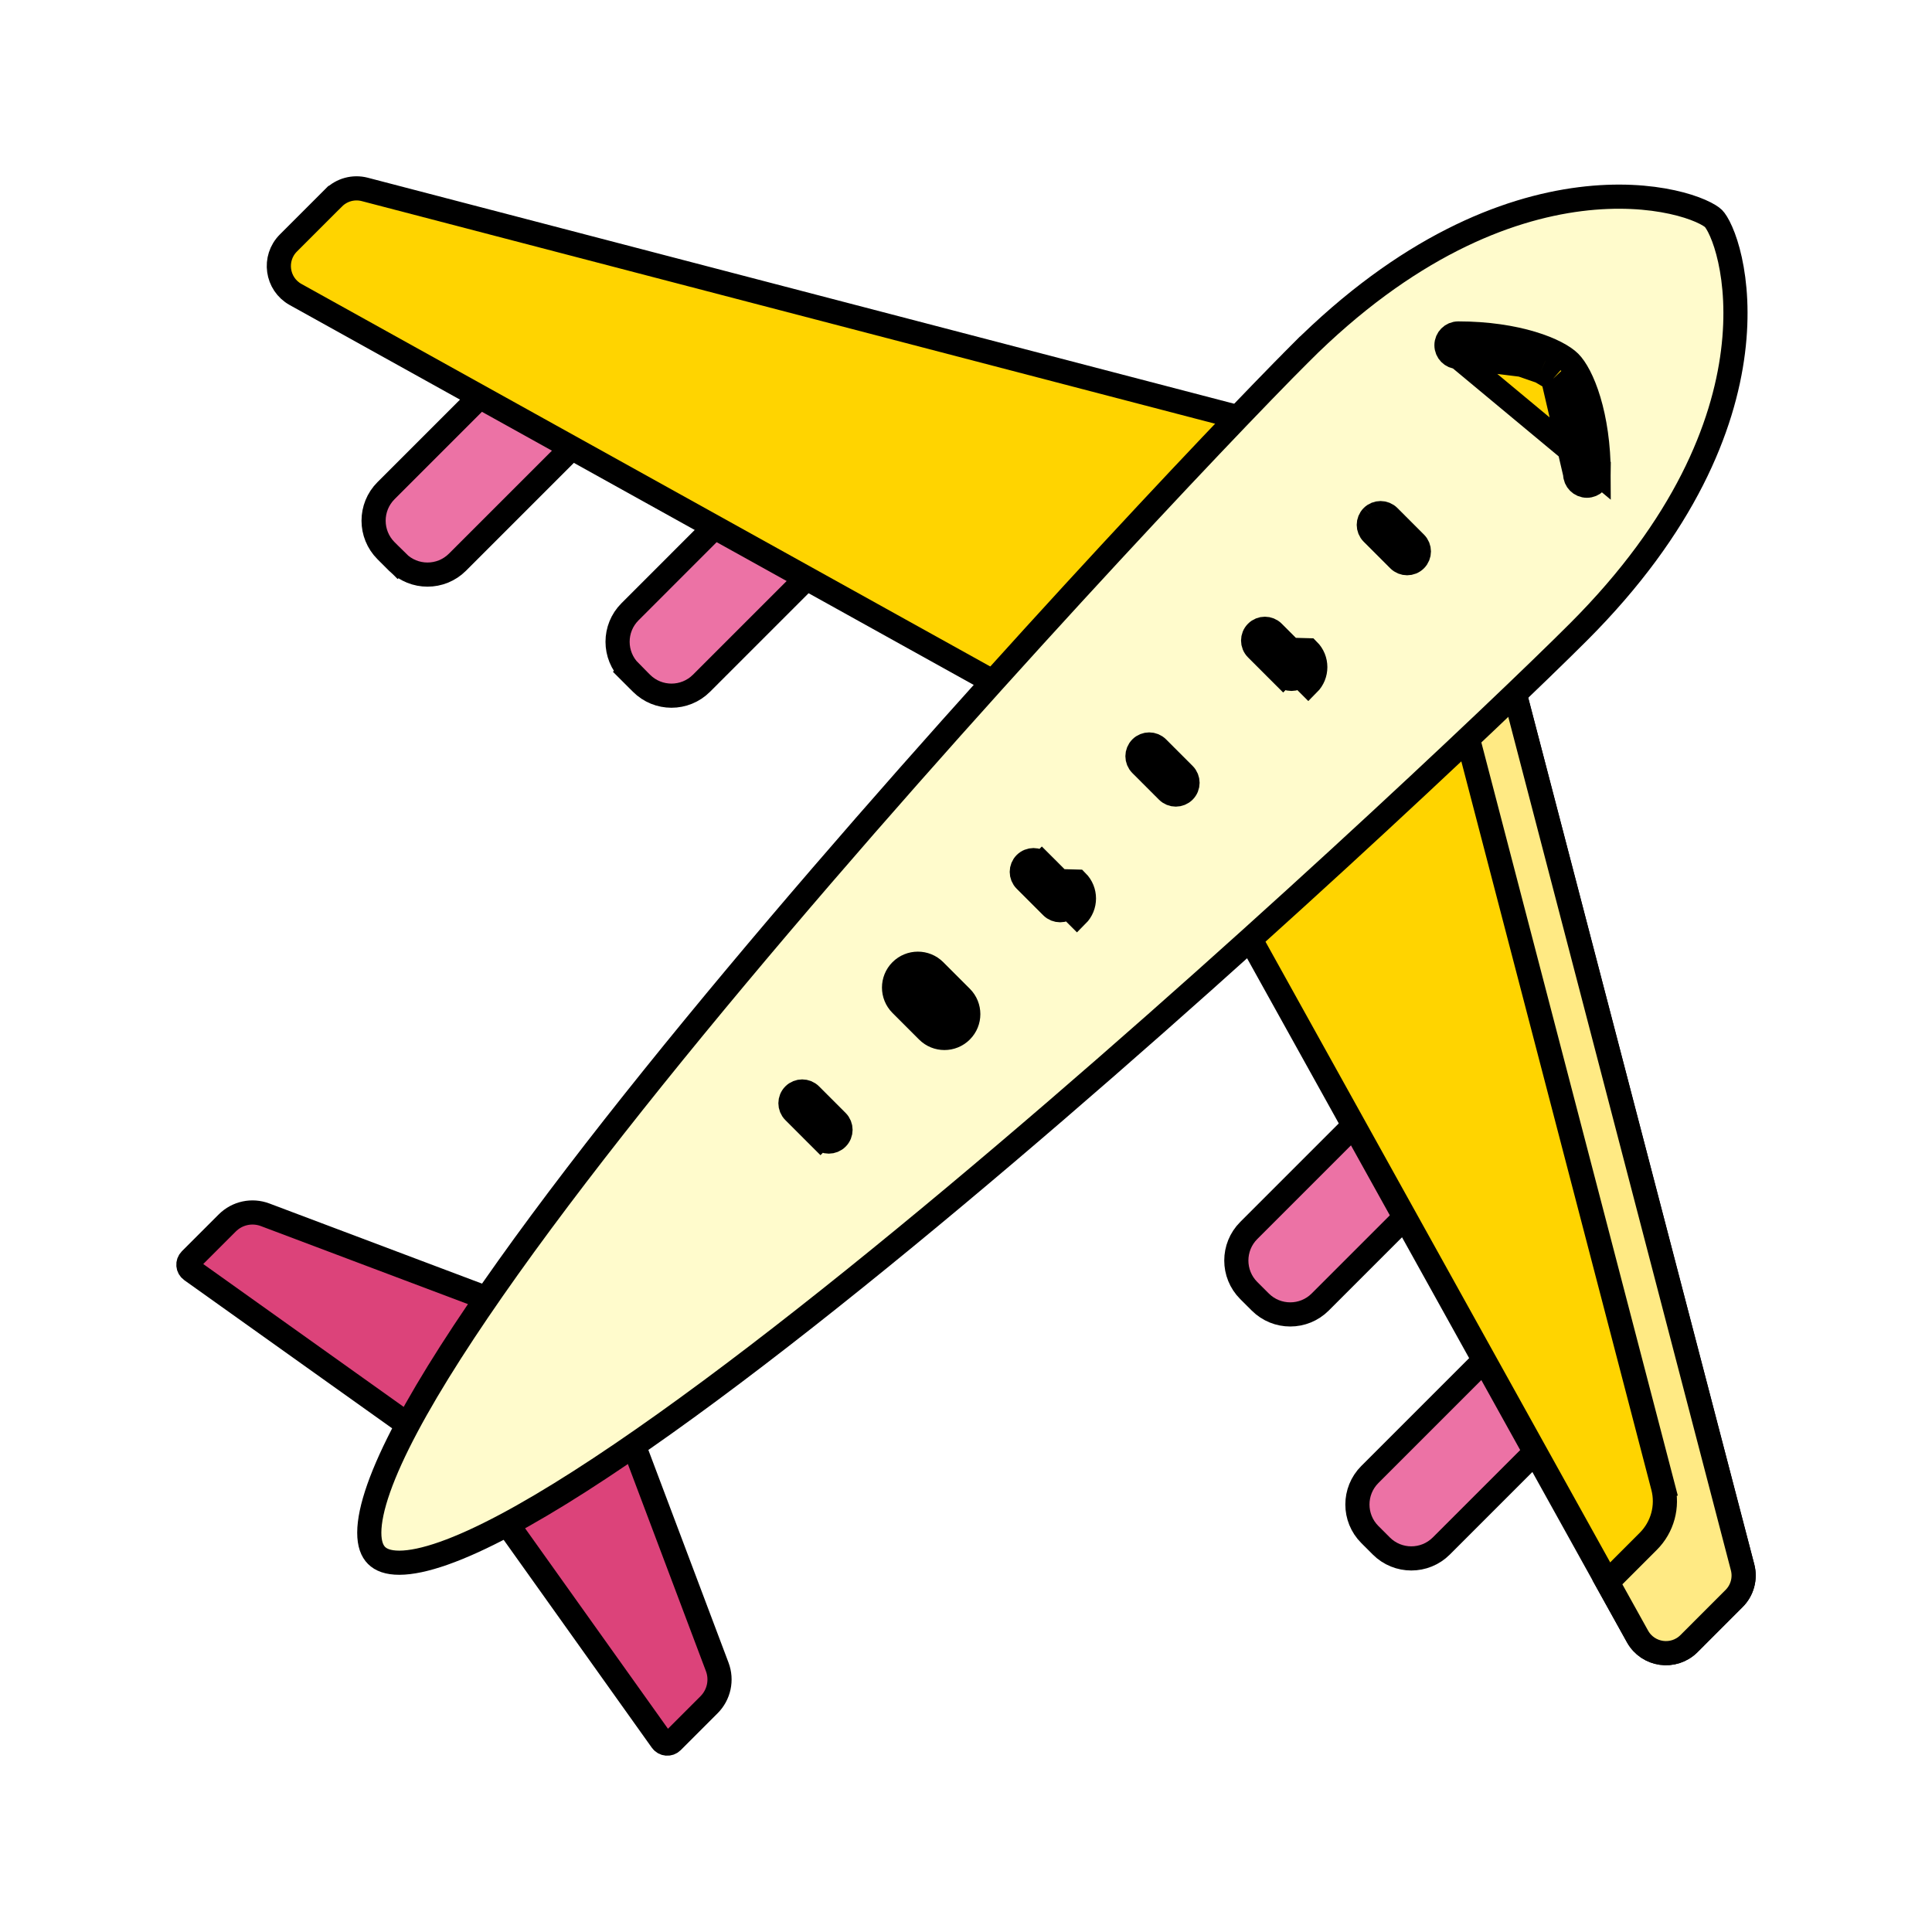
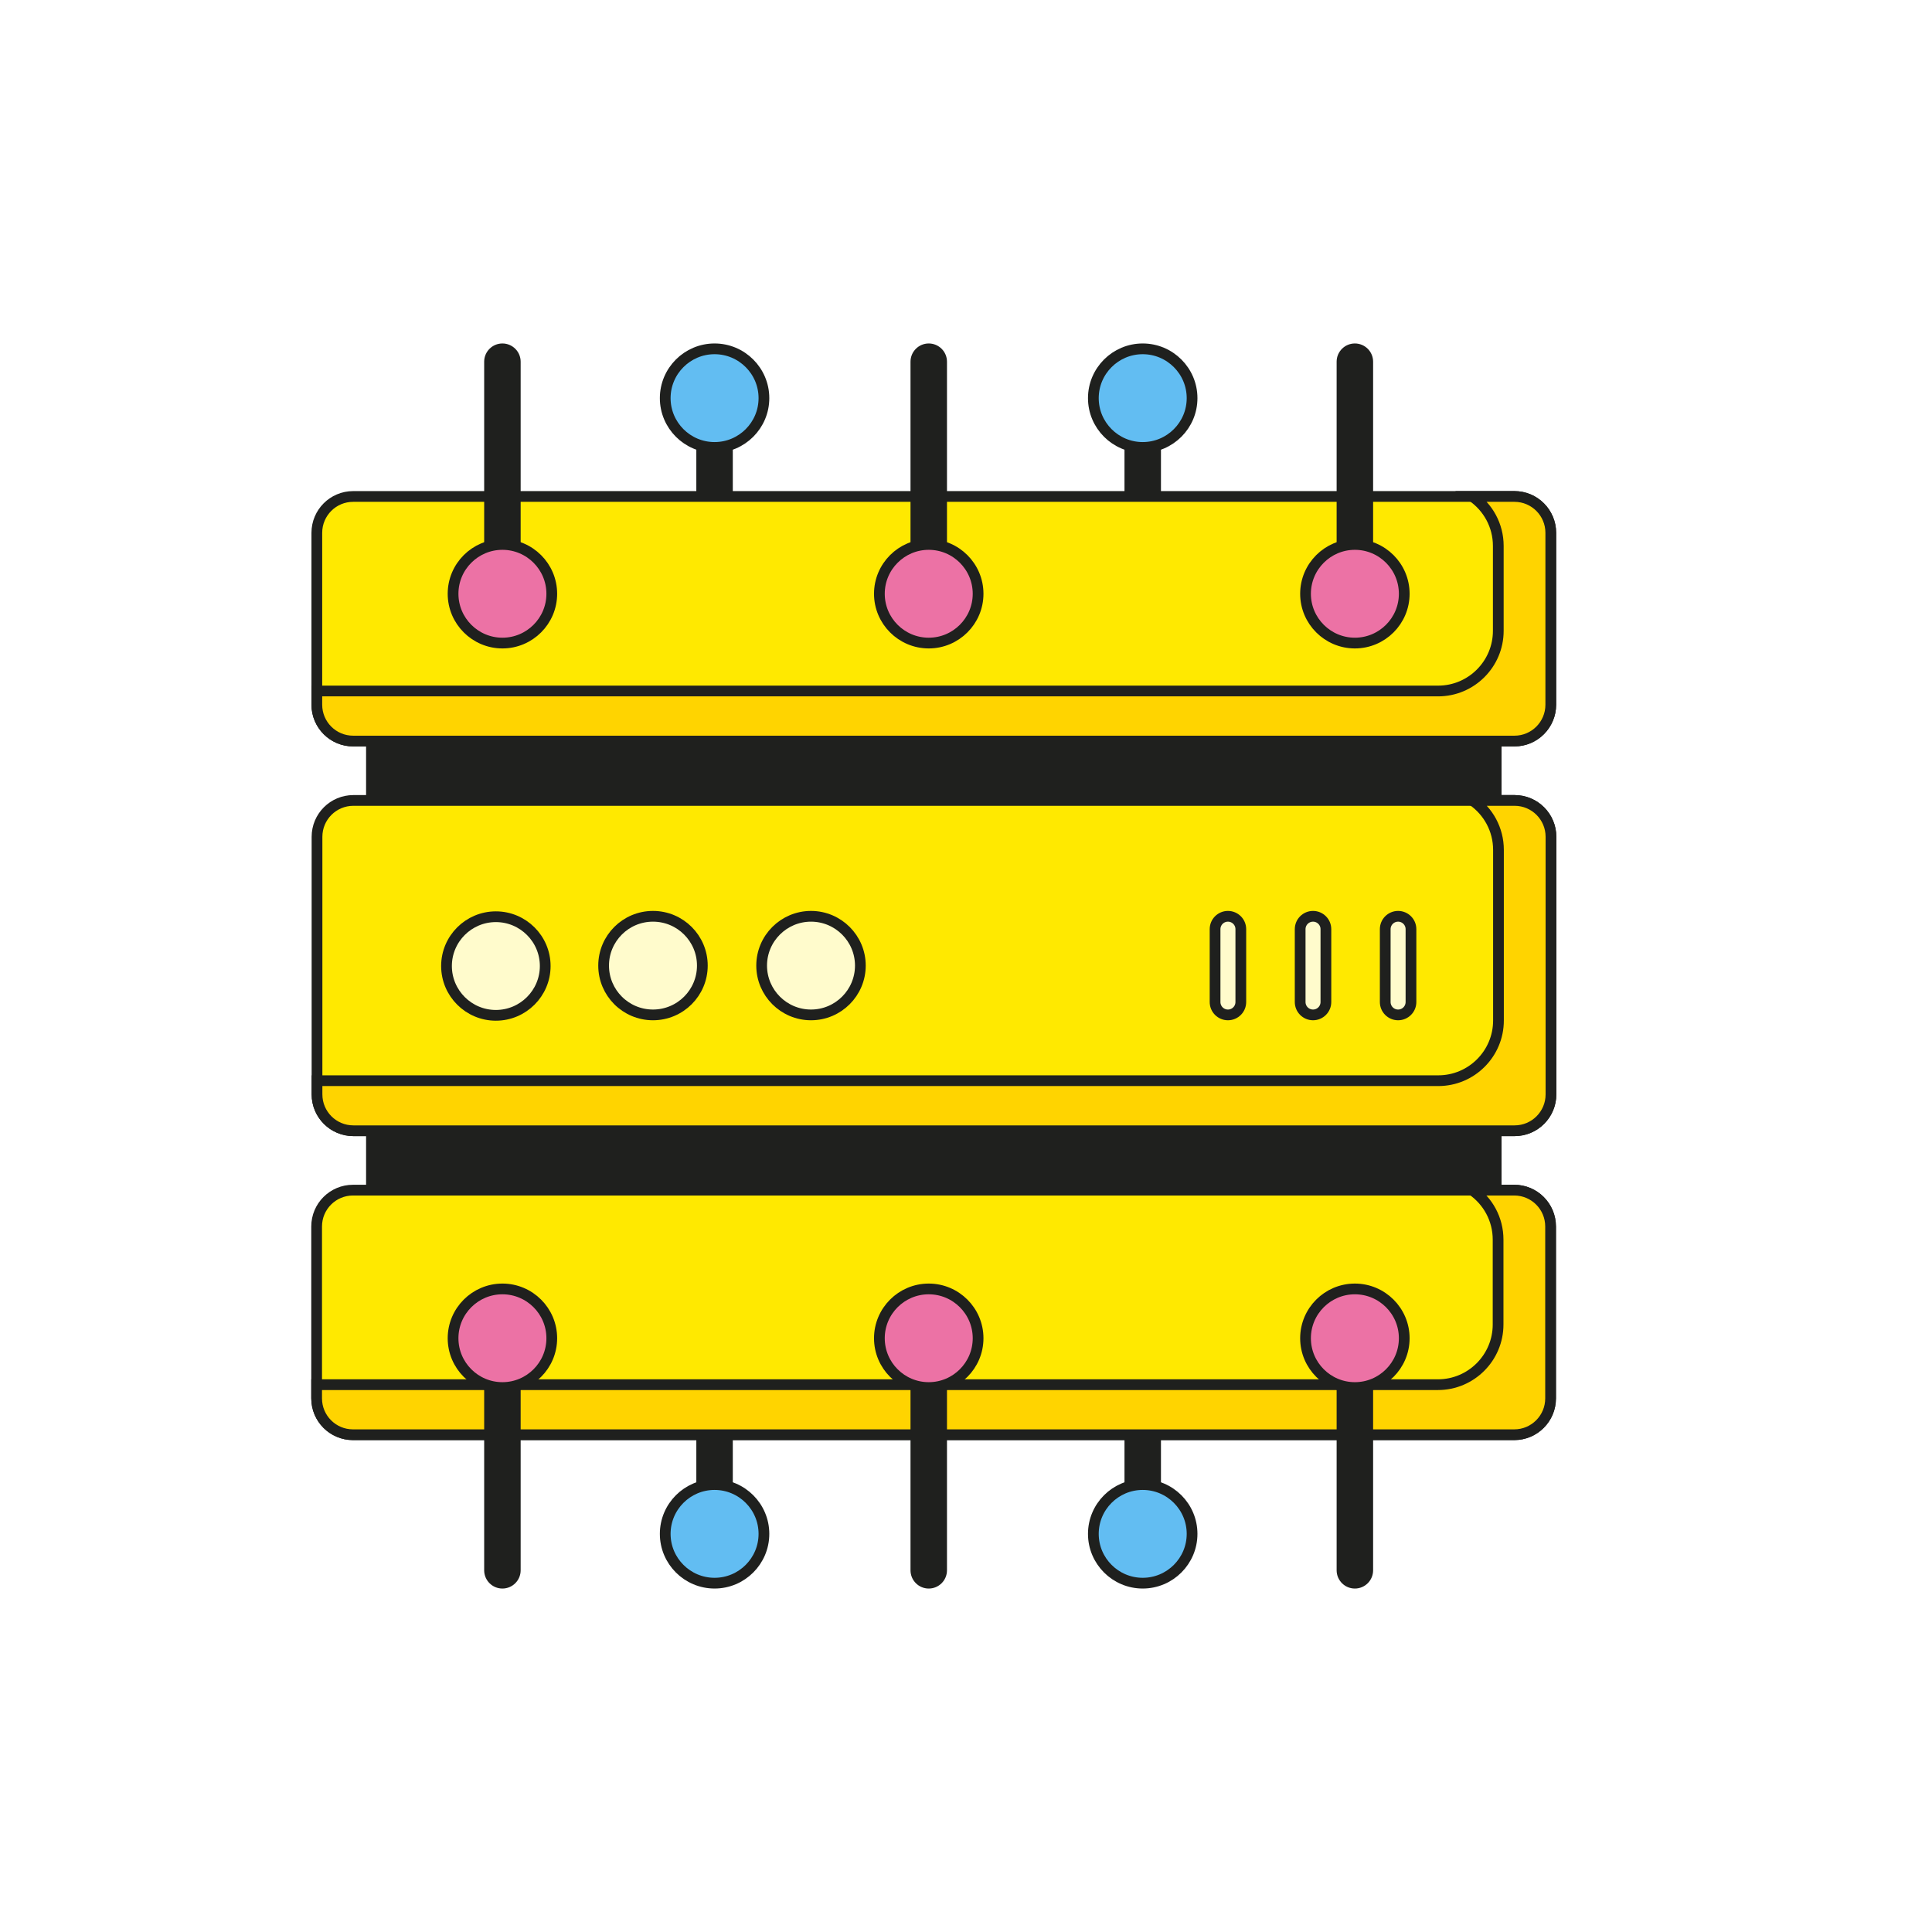
- <svg xmlns="http://www.w3.org/2000/svg" width="80" height="80" viewBox="0 0 80 80" fill="none">
-   <path d="M57.197 64.016L56.722 63.541C56.036 62.855 56.036 61.742 56.722 61.056C56.722 61.056 56.722 61.056 56.722 61.056L63.005 54.773L65.965 57.733L59.682 64.016C58.996 64.702 57.883 64.702 57.197 64.016Z" fill="#EC72A5" stroke="black" />
-   <path d="M52.184 53.913L51.708 53.438C51.022 52.752 51.022 51.639 51.708 50.953L57.991 44.67L60.951 47.63L54.668 53.913C53.982 54.599 52.87 54.599 52.184 53.913Z" fill="#EC72A5" stroke="black" />
-   <path d="M29.699 69.023L29.699 69.023C29.904 69.566 29.771 70.178 29.361 70.589L27.833 72.117C27.709 72.241 27.501 72.224 27.399 72.08L27.399 72.08L20.163 61.928L22.938 57.195L25.601 58.15L29.699 69.023Z" fill="#DC437A" stroke="black" />
-   <path d="M71.805 66.19L71.805 66.19L69.937 68.059C69.303 68.692 68.24 68.543 67.805 67.76L67.805 67.76L50.294 36.229L54.534 26.247L62.852 29.229L72.156 64.897C72.277 65.36 72.144 65.852 71.805 66.19Z" fill="#FFD400" stroke="black" />
-   <path d="M72.156 64.897L72.156 64.897C72.277 65.36 72.144 65.852 71.805 66.19L71.805 66.19L69.937 68.059C69.303 68.692 68.24 68.543 67.805 67.76L66.559 65.517L68.252 63.823C68.252 63.823 68.252 63.823 68.252 63.823C68.842 63.234 69.075 62.376 68.864 61.57L68.38 61.696L68.864 61.57L60.178 28.27L62.852 29.229L72.156 64.897Z" fill="#FFEA84" stroke="black" />
-   <path d="M16.459 23.278L16.113 23.624L16.459 23.278L15.984 22.803C15.298 22.116 15.298 21.004 15.984 20.318L22.267 14.035L25.227 16.995L18.944 23.278C18.944 23.278 18.944 23.278 18.944 23.278C18.258 23.964 17.145 23.964 16.459 23.278Z" fill="#EC72A5" stroke="black" />
-   <path d="M26.562 28.291L26.087 27.816L25.733 28.17L26.087 27.816C25.401 27.13 25.401 26.018 26.087 25.332L32.369 19.049L35.33 22.009L29.047 28.292C29.047 28.292 29.047 28.292 29.047 28.292C28.36 28.978 27.248 28.978 26.562 28.291Z" fill="#EC72A5" stroke="black" />
-   <path d="M10.977 50.301L10.977 50.301L21.85 54.399L22.805 57.062L18.072 59.837L7.92 52.601L7.92 52.601C7.776 52.499 7.759 52.291 7.883 52.166L9.411 50.639C9.822 50.228 10.434 50.096 10.977 50.301Z" fill="#DC437A" stroke="black" />
-   <path d="M13.809 8.195L13.81 8.195C14.148 7.856 14.64 7.723 15.103 7.843C15.103 7.843 15.103 7.843 15.103 7.843L50.771 17.148L53.753 25.466L43.771 29.706L12.24 12.195L12.24 12.195C11.457 11.76 11.307 10.697 11.941 10.063C11.941 10.063 11.941 10.063 11.941 10.063L13.809 8.195Z" fill="#FFD400" stroke="black" />
-   <path d="M70.952 9.048L70.952 9.048C71.015 9.111 71.134 9.279 71.268 9.586C71.398 9.881 71.529 10.274 71.635 10.756C71.847 11.718 71.955 13.016 71.76 14.564C71.372 17.651 69.777 21.753 65.365 26.165C62.123 29.407 50.736 40.179 39.551 49.528C33.958 54.204 28.43 58.511 24.004 61.341C21.787 62.759 19.872 63.789 18.377 64.317C17.629 64.581 17.015 64.708 16.538 64.709C16.065 64.71 15.773 64.589 15.592 64.408C15.411 64.227 15.29 63.935 15.291 63.462C15.292 62.984 15.419 62.371 15.683 61.622C16.21 60.128 17.241 58.213 18.659 55.996C21.489 51.57 25.796 46.042 30.472 40.448C39.82 29.264 50.593 17.877 53.835 14.635L53.481 14.282L53.835 14.635C58.237 10.233 62.339 8.638 65.429 8.247C66.978 8.051 68.278 8.157 69.242 8.368C69.725 8.473 70.118 8.604 70.414 8.733C70.721 8.867 70.889 8.985 70.952 9.048Z" fill="#FFFBCC" stroke="black" />
-   <path d="M65.224 19.625V19.625C65.224 19.894 65.441 20.112 65.71 20.112H65.71H65.71H65.71H65.71H65.71H65.71H65.71H65.71H65.71H65.71H65.71H65.71H65.71H65.71H65.71H65.71H65.71H65.71H65.71H65.71H65.71H65.71H65.71H65.71H65.71H65.71H65.71H65.71H65.71H65.71H65.71H65.71H65.71H65.71H65.71H65.71H65.71C65.979 20.112 66.197 19.894 66.198 19.625L65.224 19.625ZM65.224 19.625C65.224 18.536 65.077 17.651 64.898 17.001C64.809 16.677 64.711 16.407 64.618 16.198C64.531 16.003 64.431 15.821 64.324 15.703L64.307 15.685M65.224 19.625L64.307 15.685M64.307 15.685L64.289 15.669M64.307 15.685L64.289 15.669M64.289 15.669C64.172 15.563 63.991 15.465 63.799 15.38M64.289 15.669L63.799 15.38M63.799 15.38C63.592 15.289 63.324 15.193 63.001 15.104M63.799 15.38L63.001 15.104M63.001 15.104C62.356 14.928 61.477 14.783 60.395 14.782L63.001 15.104ZM60.375 14.782C60.109 14.779 59.895 14.562 59.895 14.295C59.895 14.027 60.112 13.809 60.381 13.808L60.382 13.808L60.387 13.808C61.588 13.808 62.62 13.976 63.419 14.215C64.234 14.459 64.761 14.763 64.999 15.001C65.239 15.24 65.545 15.77 65.79 16.587C66.03 17.389 66.198 18.422 66.198 19.625L60.375 14.782ZM60.408 14.783L60.405 14.783C60.406 14.783 60.407 14.783 60.408 14.783Z" fill="#FFD400" stroke="black" />
-   <path d="M57.922 23.179L57.922 23.179C58.017 23.274 58.141 23.321 58.266 23.321C58.391 23.321 58.515 23.274 58.61 23.179C58.801 22.988 58.801 22.68 58.61 22.49L58.61 22.49L57.51 21.389L57.51 21.389C57.32 21.199 57.012 21.199 56.821 21.389C56.821 21.389 56.821 21.389 56.821 21.389M57.922 23.179L56.821 21.389M57.922 23.179L56.821 22.078L56.821 22.078C56.631 21.888 56.631 21.58 56.821 21.389M57.922 23.179L56.821 21.389" fill="#FFD400" stroke="black" />
-   <path d="M52.032 26.868L52.032 26.868L53.132 27.968L52.779 28.322L53.132 27.968C53.227 28.064 53.351 28.111 53.476 28.111C53.602 28.111 53.725 28.064 53.821 27.968C53.821 27.968 53.821 27.968 53.821 27.968M52.032 26.868L54.174 26.926C54.56 27.311 54.56 27.936 54.174 28.322L53.821 27.968M52.032 26.868C51.841 26.678 51.841 26.369 52.032 26.179C52.222 25.989 52.53 25.989 52.72 26.179C52.72 26.179 52.72 26.179 52.72 26.179L53.821 27.28L53.821 27.28C54.011 27.47 54.011 27.778 53.821 27.968M52.032 26.868L53.821 27.968" fill="#FFD400" stroke="black" />
-   <path d="M48.343 32.758L48.343 32.758L47.242 31.657C47.242 31.657 47.242 31.657 47.242 31.657C47.052 31.467 47.052 31.159 47.242 30.969C47.432 30.779 47.74 30.779 47.931 30.969L47.931 30.969L49.031 32.069C49.031 32.069 49.031 32.069 49.031 32.069C49.221 32.26 49.221 32.568 49.031 32.758C48.936 32.853 48.812 32.901 48.687 32.901C48.561 32.901 48.438 32.853 48.343 32.758Z" fill="#FFD400" stroke="black" />
-   <path d="M42.452 36.447L42.452 36.447L43.553 37.548C43.648 37.643 43.772 37.69 43.897 37.69C44.022 37.69 44.146 37.643 44.242 37.548C44.242 37.548 44.242 37.548 44.242 37.548M42.452 36.447L44.595 36.505C44.98 36.891 44.98 37.516 44.595 37.901L44.242 37.548M42.452 36.447C42.262 36.257 42.262 35.949 42.452 35.758C42.642 35.569 42.951 35.568 43.141 35.758L43.494 35.405L43.141 35.759M42.452 36.447L43.141 35.759M44.242 37.548C44.432 37.357 44.432 37.049 44.242 36.859L44.242 36.859L43.141 35.759M44.242 37.548L43.141 35.759" fill="#FFD400" stroke="black" />
-   <path d="M38.763 42.337L38.763 42.338C38.858 42.433 38.982 42.48 39.107 42.48C39.233 42.48 39.356 42.433 39.452 42.337L39.805 42.691M38.763 42.337L37.663 40.548M38.763 42.337L37.663 41.237L37.663 41.237C37.472 41.047 37.472 40.739 37.663 40.548M38.763 42.337L37.663 40.548M39.805 42.691L39.452 42.337C39.642 42.147 39.642 41.839 39.452 41.649L39.452 41.649L38.351 40.548L38.351 40.548C38.161 40.358 37.853 40.358 37.663 40.548C37.663 40.548 37.663 40.548 37.663 40.548M39.805 42.691C40.191 42.306 40.191 41.681 39.805 41.295L38.705 40.195C38.319 39.809 37.695 39.809 37.309 40.195C36.924 40.58 36.924 41.205 37.309 41.59L38.41 42.691C38.602 42.884 38.855 42.98 39.107 42.98C39.36 42.98 39.612 42.884 39.805 42.691Z" fill="#FFD400" stroke="black" />
-   <path d="M32.873 46.027L32.873 46.027C32.683 45.837 32.683 45.528 32.873 45.338C33.063 45.148 33.371 45.148 33.562 45.338C33.562 45.338 33.562 45.338 33.562 45.338L34.662 46.438L34.662 46.438C34.852 46.629 34.852 46.937 34.662 47.127C34.567 47.222 34.443 47.27 34.318 47.27C34.192 47.27 34.069 47.222 33.973 47.127L33.62 47.481L33.973 47.127L32.873 46.027Z" fill="#FFD400" stroke="black" />
+ <svg xmlns="http://www.w3.org/2000/svg" width="180" height="180" viewBox="0 0 180 180" fill="none">
+   <path d="M64.875 40.488H68.273V47.528H64.875V40.488Z" fill="#1F201E" />
+   <path d="M104.766 40.488H108.164V47.528H104.766V40.488Z" fill="#1F201E" />
+   <path d="M34.107 67.92H139.896V75.774H34.107V67.92Z" fill="#1F201E" />
+   <path d="M34.107 104.151H139.896V112.08H34.107V104.151Z" fill="#1F201E" />
+   <path d="M66.574 130.773C65.636 130.773 64.875 131.533 64.875 132.472V139.512C64.875 140.451 65.636 141.211 66.574 141.211C67.513 141.211 68.273 140.451 68.273 139.512V132.472C68.273 131.533 67.513 130.773 66.574 130.773Z" fill="#1F201E" />
+   <path d="M106.465 130.773C105.526 130.773 104.766 131.533 104.766 132.472V139.512C104.766 140.451 105.526 141.211 106.465 141.211C107.404 141.211 108.164 140.451 108.164 139.512V132.472C108.164 131.533 107.404 130.773 106.465 130.773Z" fill="#1F201E" />
+   <path d="M144.465 114.27V130.283C144.465 132.155 142.949 133.671 141.077 133.671H32.888C31.016 133.671 29.5 132.155 29.5 130.283V114.27C29.5 112.398 31.016 110.882 32.888 110.882H141.077C142.949 110.882 144.465 112.398 144.465 114.27Z" fill="#FFE900" stroke="#1F201E" />
+   <path d="M139.574 115.489C139.574 113.582 138.619 111.895 137.161 110.882H141.077C142.949 110.882 144.465 112.398 144.465 114.27V130.283C144.465 132.155 142.949 133.671 141.077 133.671H32.888C31.016 133.671 29.5 132.155 29.5 130.283V129.007H133.968C137.06 129.007 139.574 126.493 139.574 123.4V115.489Z" fill="#FFD400" stroke="#1F201E" />
+   <path d="M144.483 49.642V65.655C144.483 67.527 142.966 69.043 141.095 69.043H32.905C31.034 69.043 29.518 67.527 29.518 65.655V49.642C29.518 47.77 31.034 46.254 32.905 46.254H141.095C142.966 46.254 144.483 47.77 144.483 49.642Z" fill="#FFE900" stroke="#1F201E" />
+   <path d="M139.592 50.861C139.592 48.954 138.636 47.267 137.178 46.254H141.095C142.966 46.254 144.483 47.77 144.483 49.642V65.655C144.483 67.527 142.966 69.043 141.095 69.043H32.905C31.034 69.043 29.518 67.527 29.518 65.655V64.379H133.985C137.077 64.379 139.592 61.864 139.592 58.772V50.861Z" fill="#FFD400" stroke="#1F201E" />
+   <path d="M144.5 77.963V101.962C144.5 103.833 142.984 105.349 141.112 105.349H32.923C31.051 105.349 29.535 103.833 29.535 101.962V77.963C29.535 76.091 31.051 74.575 32.923 74.575H141.112C142.984 74.575 144.5 76.091 144.5 77.963Z" fill="#FFE900" stroke="#1F201E" />
+   <path d="M139.609 79.182C139.609 77.275 138.654 75.588 137.196 74.575H141.112C142.984 74.575 144.5 76.091 144.5 77.963V101.962C144.5 103.833 142.984 105.349 141.112 105.349H32.923C31.051 105.349 29.535 103.833 29.535 101.962V100.685H134.003C137.095 100.685 139.609 98.171 139.609 95.079V79.182Z" fill="#FFD400" stroke="#1F201E" />
+   <path d="M61.977 142.907C61.977 140.375 64.04 138.313 66.575 138.313C69.111 138.313 71.174 140.375 71.174 142.907C71.174 145.439 69.111 147.5 66.575 147.5C64.039 147.5 61.977 145.439 61.977 142.907Z" fill="#62BDF2" stroke="#1F201E" />
+   <path d="M101.865 142.907C101.865 140.375 103.928 138.313 106.464 138.313C109 138.313 111.063 140.375 111.063 142.907C111.063 145.439 109 147.5 106.464 147.5C103.928 147.5 101.865 145.439 101.865 142.907Z" fill="#62BDF2" stroke="#1F201E" />
+   <path d="M46.809 126.376C45.87 126.376 45.109 127.137 45.109 128.075V146.301C45.109 147.24 45.87 148.001 46.809 148.001C47.747 148.001 48.508 147.24 48.508 146.301V128.075C48.508 127.137 47.747 126.376 46.809 126.376Z" fill="#1F201E" />
+   <path d="M126.23 126.376C125.292 126.376 124.531 127.137 124.531 128.075V146.301C124.531 147.24 125.292 148.001 126.23 148.001C127.169 148.001 127.93 147.24 127.93 146.301V128.075C127.93 127.137 127.169 126.376 126.23 126.376Z" fill="#1F201E" />
+   <path d="M86.529 126.376C85.591 126.376 84.83 127.137 84.83 128.075V146.301C84.83 147.24 85.591 148.001 86.529 148.001C87.468 148.001 88.228 147.24 88.228 146.301V128.075C88.228 127.137 87.468 126.376 86.529 126.376Z" fill="#1F201E" />
+   <path d="M42.211 124.681C42.211 122.149 44.274 120.087 46.81 120.087C49.346 120.087 51.408 122.149 51.408 124.681C51.408 127.213 49.346 129.274 46.81 129.274C44.274 129.274 42.211 127.213 42.211 124.681Z" fill="#EC72A5" stroke="#1F201E" />
+   <path d="M121.633 124.681C121.633 122.149 123.696 120.087 126.231 120.087C128.767 120.087 130.83 122.149 130.83 124.681C130.83 127.213 128.767 129.274 126.231 129.274C123.696 129.274 121.633 127.213 121.633 124.681Z" fill="#EC72A5" stroke="#1F201E" />
+   <path d="M81.93 124.681C81.93 122.149 83.993 120.087 86.528 120.087C89.064 120.087 91.127 122.149 91.127 124.681C91.127 127.213 89.064 129.274 86.528 129.274C83.993 129.274 81.93 127.213 81.93 124.681Z" fill="#EC72A5" stroke="#1F201E" />
+   <path d="M46.809 32C45.87 32 45.109 32.761 45.109 33.699V51.925C45.109 52.864 45.87 53.624 46.809 53.624C47.747 53.624 48.508 52.864 48.508 51.925V33.699C48.508 32.761 47.747 32 46.809 32Z" fill="#1F201E" />
+   <path d="M126.23 32C125.292 32 124.531 32.761 124.531 33.699V51.925C124.531 52.864 125.292 53.624 126.23 53.624C127.169 53.624 127.93 52.864 127.93 51.925V33.699C127.93 32.761 127.169 32 126.23 32Z" fill="#1F201E" />
+   <path d="M86.529 32C85.591 32 84.83 32.761 84.83 33.699V51.925C84.83 52.864 85.591 53.624 86.529 53.624C87.468 53.624 88.228 52.864 88.228 51.925V33.699C88.228 32.761 87.468 32 86.529 32Z" fill="#1F201E" />
+   <path d="M42.211 55.32C42.211 52.788 44.274 50.726 46.81 50.726C49.346 50.726 51.408 52.788 51.408 55.32C51.408 57.852 49.346 59.913 46.81 59.913C44.274 59.913 42.211 57.852 42.211 55.32Z" fill="#EC72A5" stroke="#1F201E" />
+   <path d="M121.633 55.32C121.633 52.788 123.696 50.726 126.231 50.726C128.767 50.726 130.83 52.788 130.83 55.32C130.83 57.852 128.767 59.913 126.231 59.913C123.696 59.913 121.633 57.852 121.633 55.32Z" fill="#EC72A5" stroke="#1F201E" />
+   <path d="M81.93 55.32C81.93 52.788 83.993 50.726 86.528 50.726C89.064 50.726 91.127 52.788 91.127 55.32C91.127 57.852 89.064 59.913 86.528 59.913C83.993 59.913 81.93 57.852 81.93 55.32Z" fill="#EC72A5" stroke="#1F201E" />
+   <path d="M41.6 90.002C41.6 87.47 43.663 85.409 46.198 85.409C48.734 85.409 50.797 87.47 50.797 90.002C50.797 92.534 48.734 94.596 46.198 94.596C43.663 94.596 41.6 92.534 41.6 90.002Z" fill="#FFFBCC" stroke="#1F201E" />
+   <path d="M65.436 89.962C65.436 92.499 63.377 94.556 60.837 94.556C58.297 94.556 56.238 92.499 56.238 89.962C56.238 87.426 58.297 85.369 60.837 85.369C63.377 85.369 65.436 87.426 65.436 89.962Z" fill="#FFFBCC" stroke="#1F201E" />
+   <path d="M70.961 89.962C70.961 87.43 73.024 85.369 75.56 85.369C78.096 85.369 80.158 87.43 80.158 89.962C80.158 92.495 78.096 94.556 75.56 94.556C73.024 94.556 70.961 92.495 70.961 89.962Z" fill="#FFFBCC" stroke="#1F201E" />
+   <path d="M129.059 86.568C129.059 85.906 129.595 85.369 130.258 85.369C130.92 85.369 131.457 85.906 131.457 86.568V93.357C131.457 94.019 130.92 94.556 130.258 94.556C129.595 94.556 129.059 94.019 129.059 93.357V86.568Z" fill="#FFFBCC" stroke="#1F201E" />
+   <path d="M121.133 86.568C121.133 85.906 121.67 85.369 122.332 85.369C122.994 85.369 123.531 85.906 123.531 86.568V93.357C123.531 94.019 122.995 94.556 122.332 94.556C121.67 94.556 121.133 94.019 121.133 93.357V86.568Z" fill="#FFFBCC" stroke="#1F201E" />
+   <path d="M113.205 86.568C113.205 85.906 113.742 85.369 114.404 85.369C115.067 85.369 115.604 85.906 115.604 86.568V93.357C115.604 94.019 115.067 94.556 114.404 94.556C113.742 94.556 113.205 94.019 113.205 93.357V86.568Z" fill="#FFFBCC" stroke="#1F201E" />
+   <path d="M61.977 37.094C61.977 34.562 64.04 32.5 66.575 32.5C69.111 32.5 71.174 34.562 71.174 37.094C71.174 39.626 69.111 41.687 66.575 41.687C64.04 41.687 61.977 39.626 61.977 37.094Z" fill="#62BDF2" stroke="#1F201E" />
+   <path d="M101.865 37.094C101.865 34.562 103.928 32.5 106.464 32.5C109 32.5 111.063 34.562 111.063 37.094C111.063 39.626 109 41.687 106.464 41.687C103.928 41.687 101.865 39.626 101.865 37.094Z" fill="#62BDF2" stroke="#1F201E" />
</svg>
